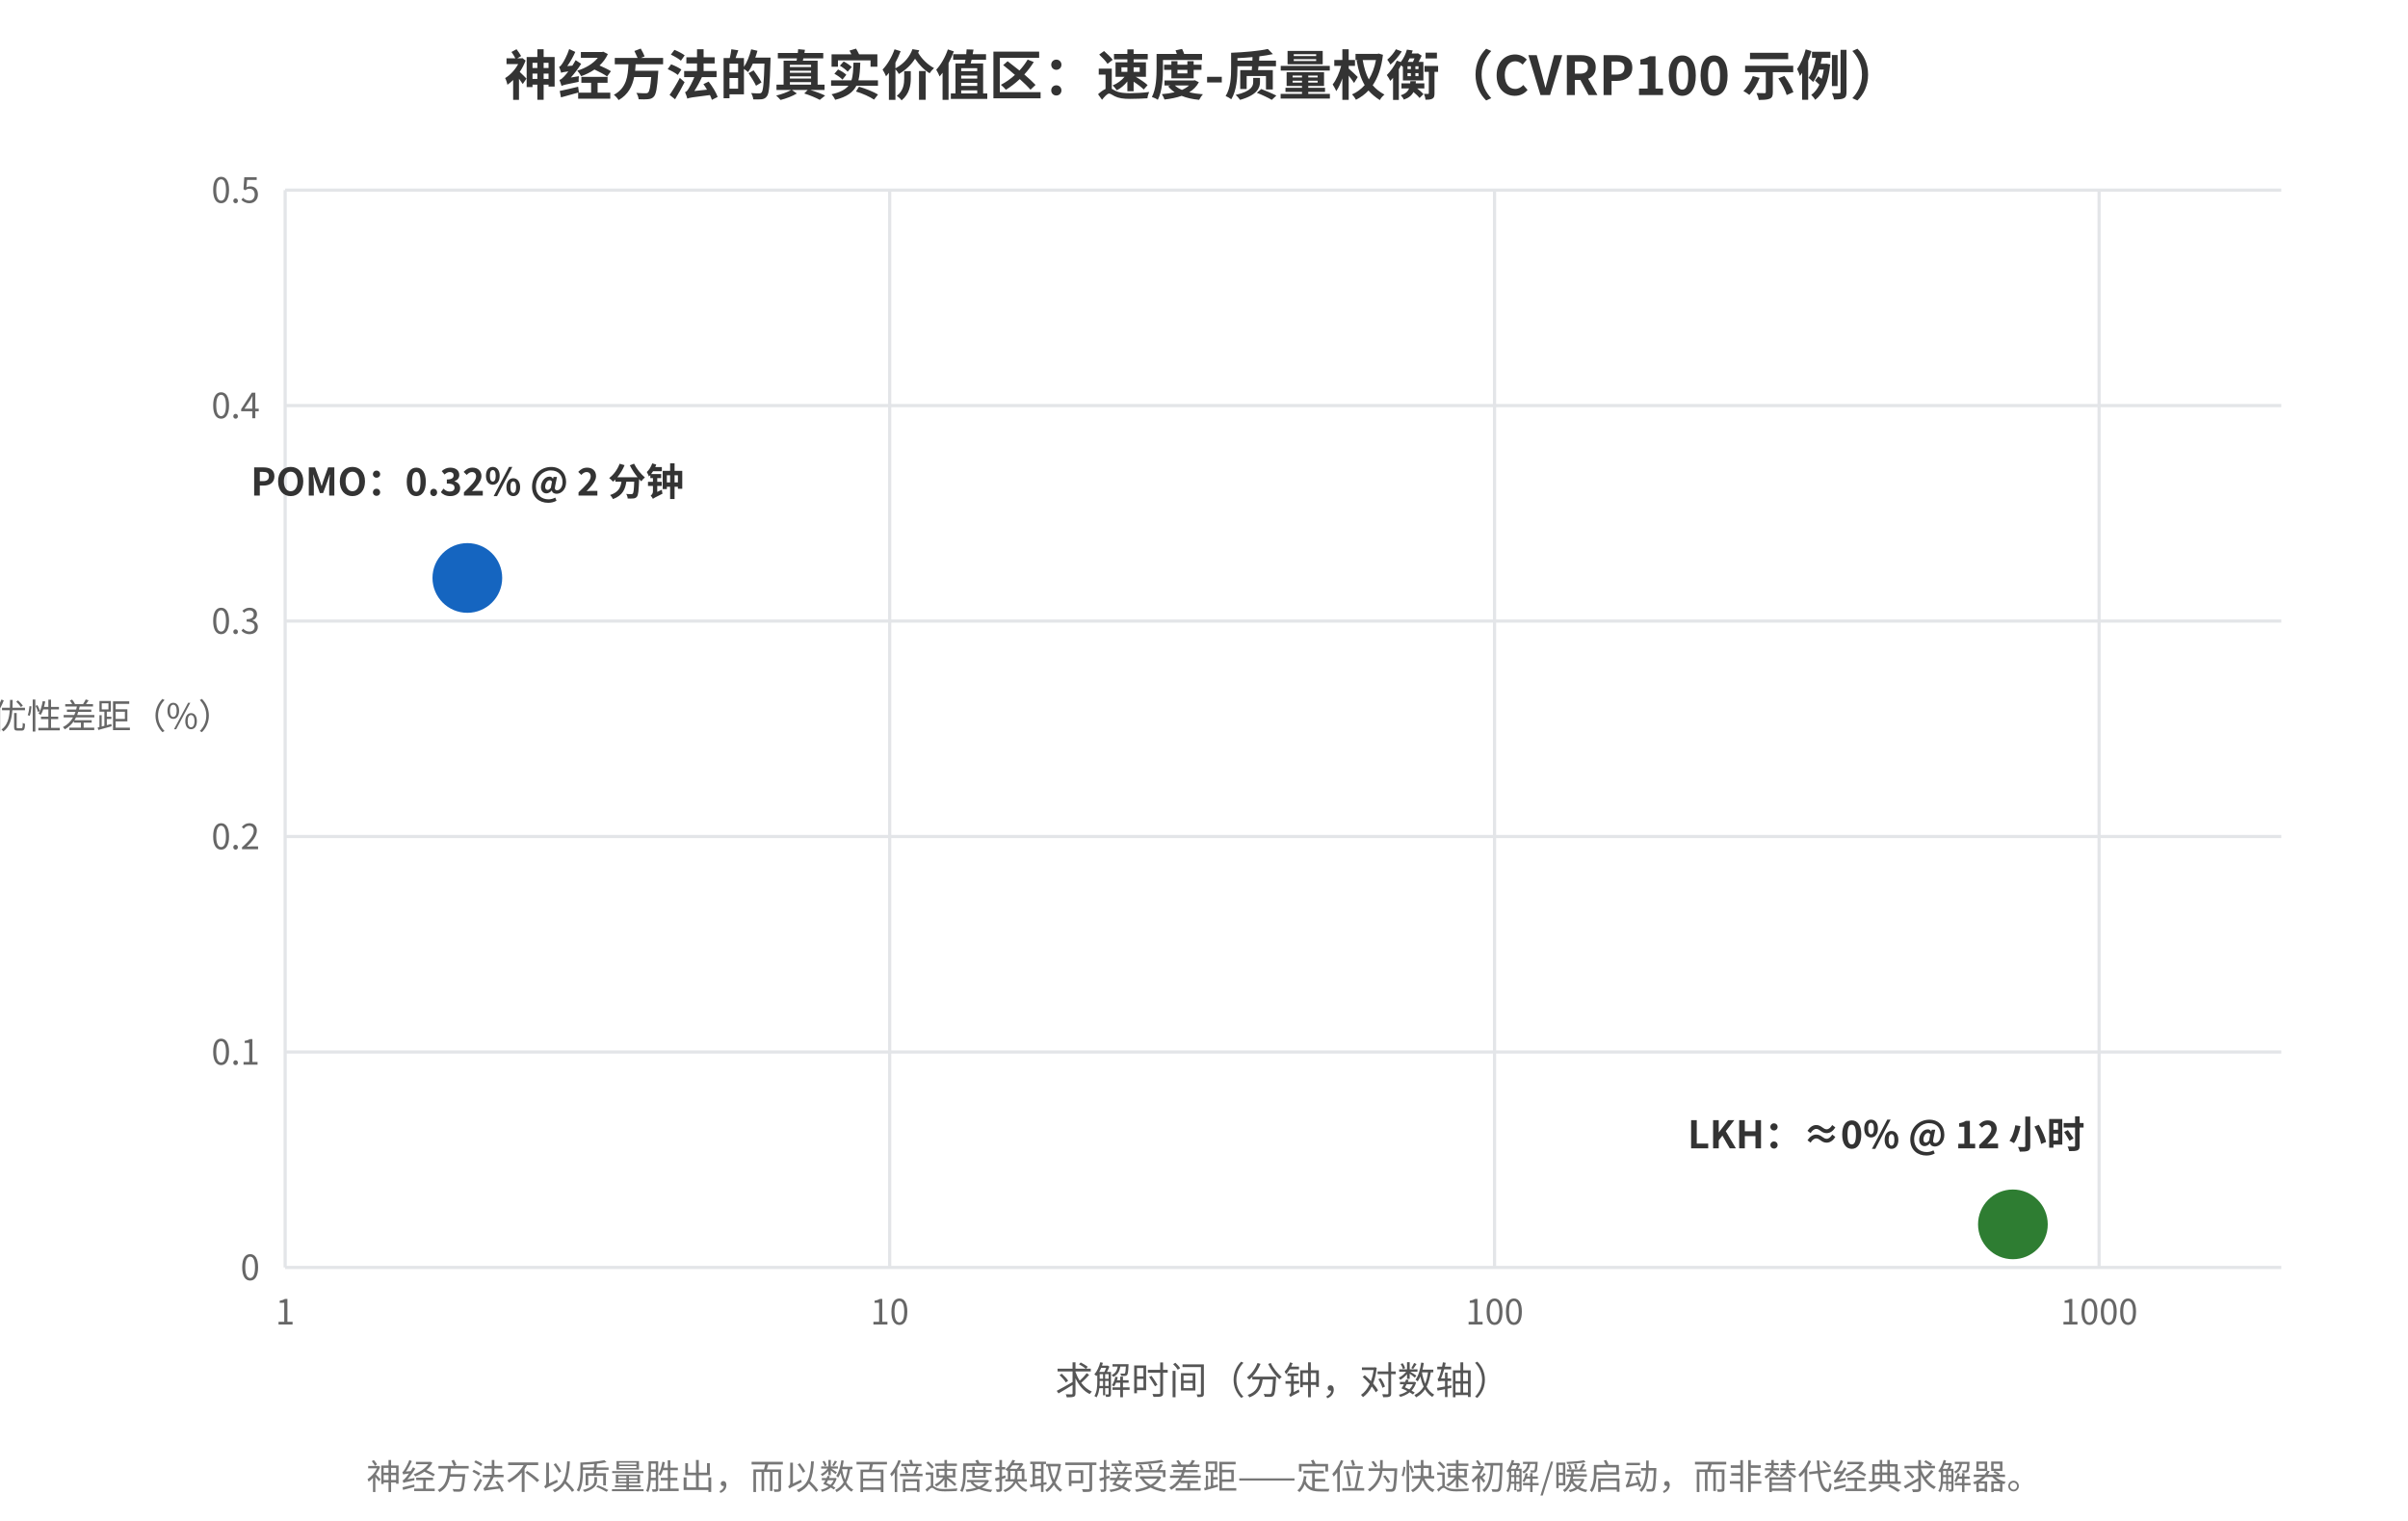
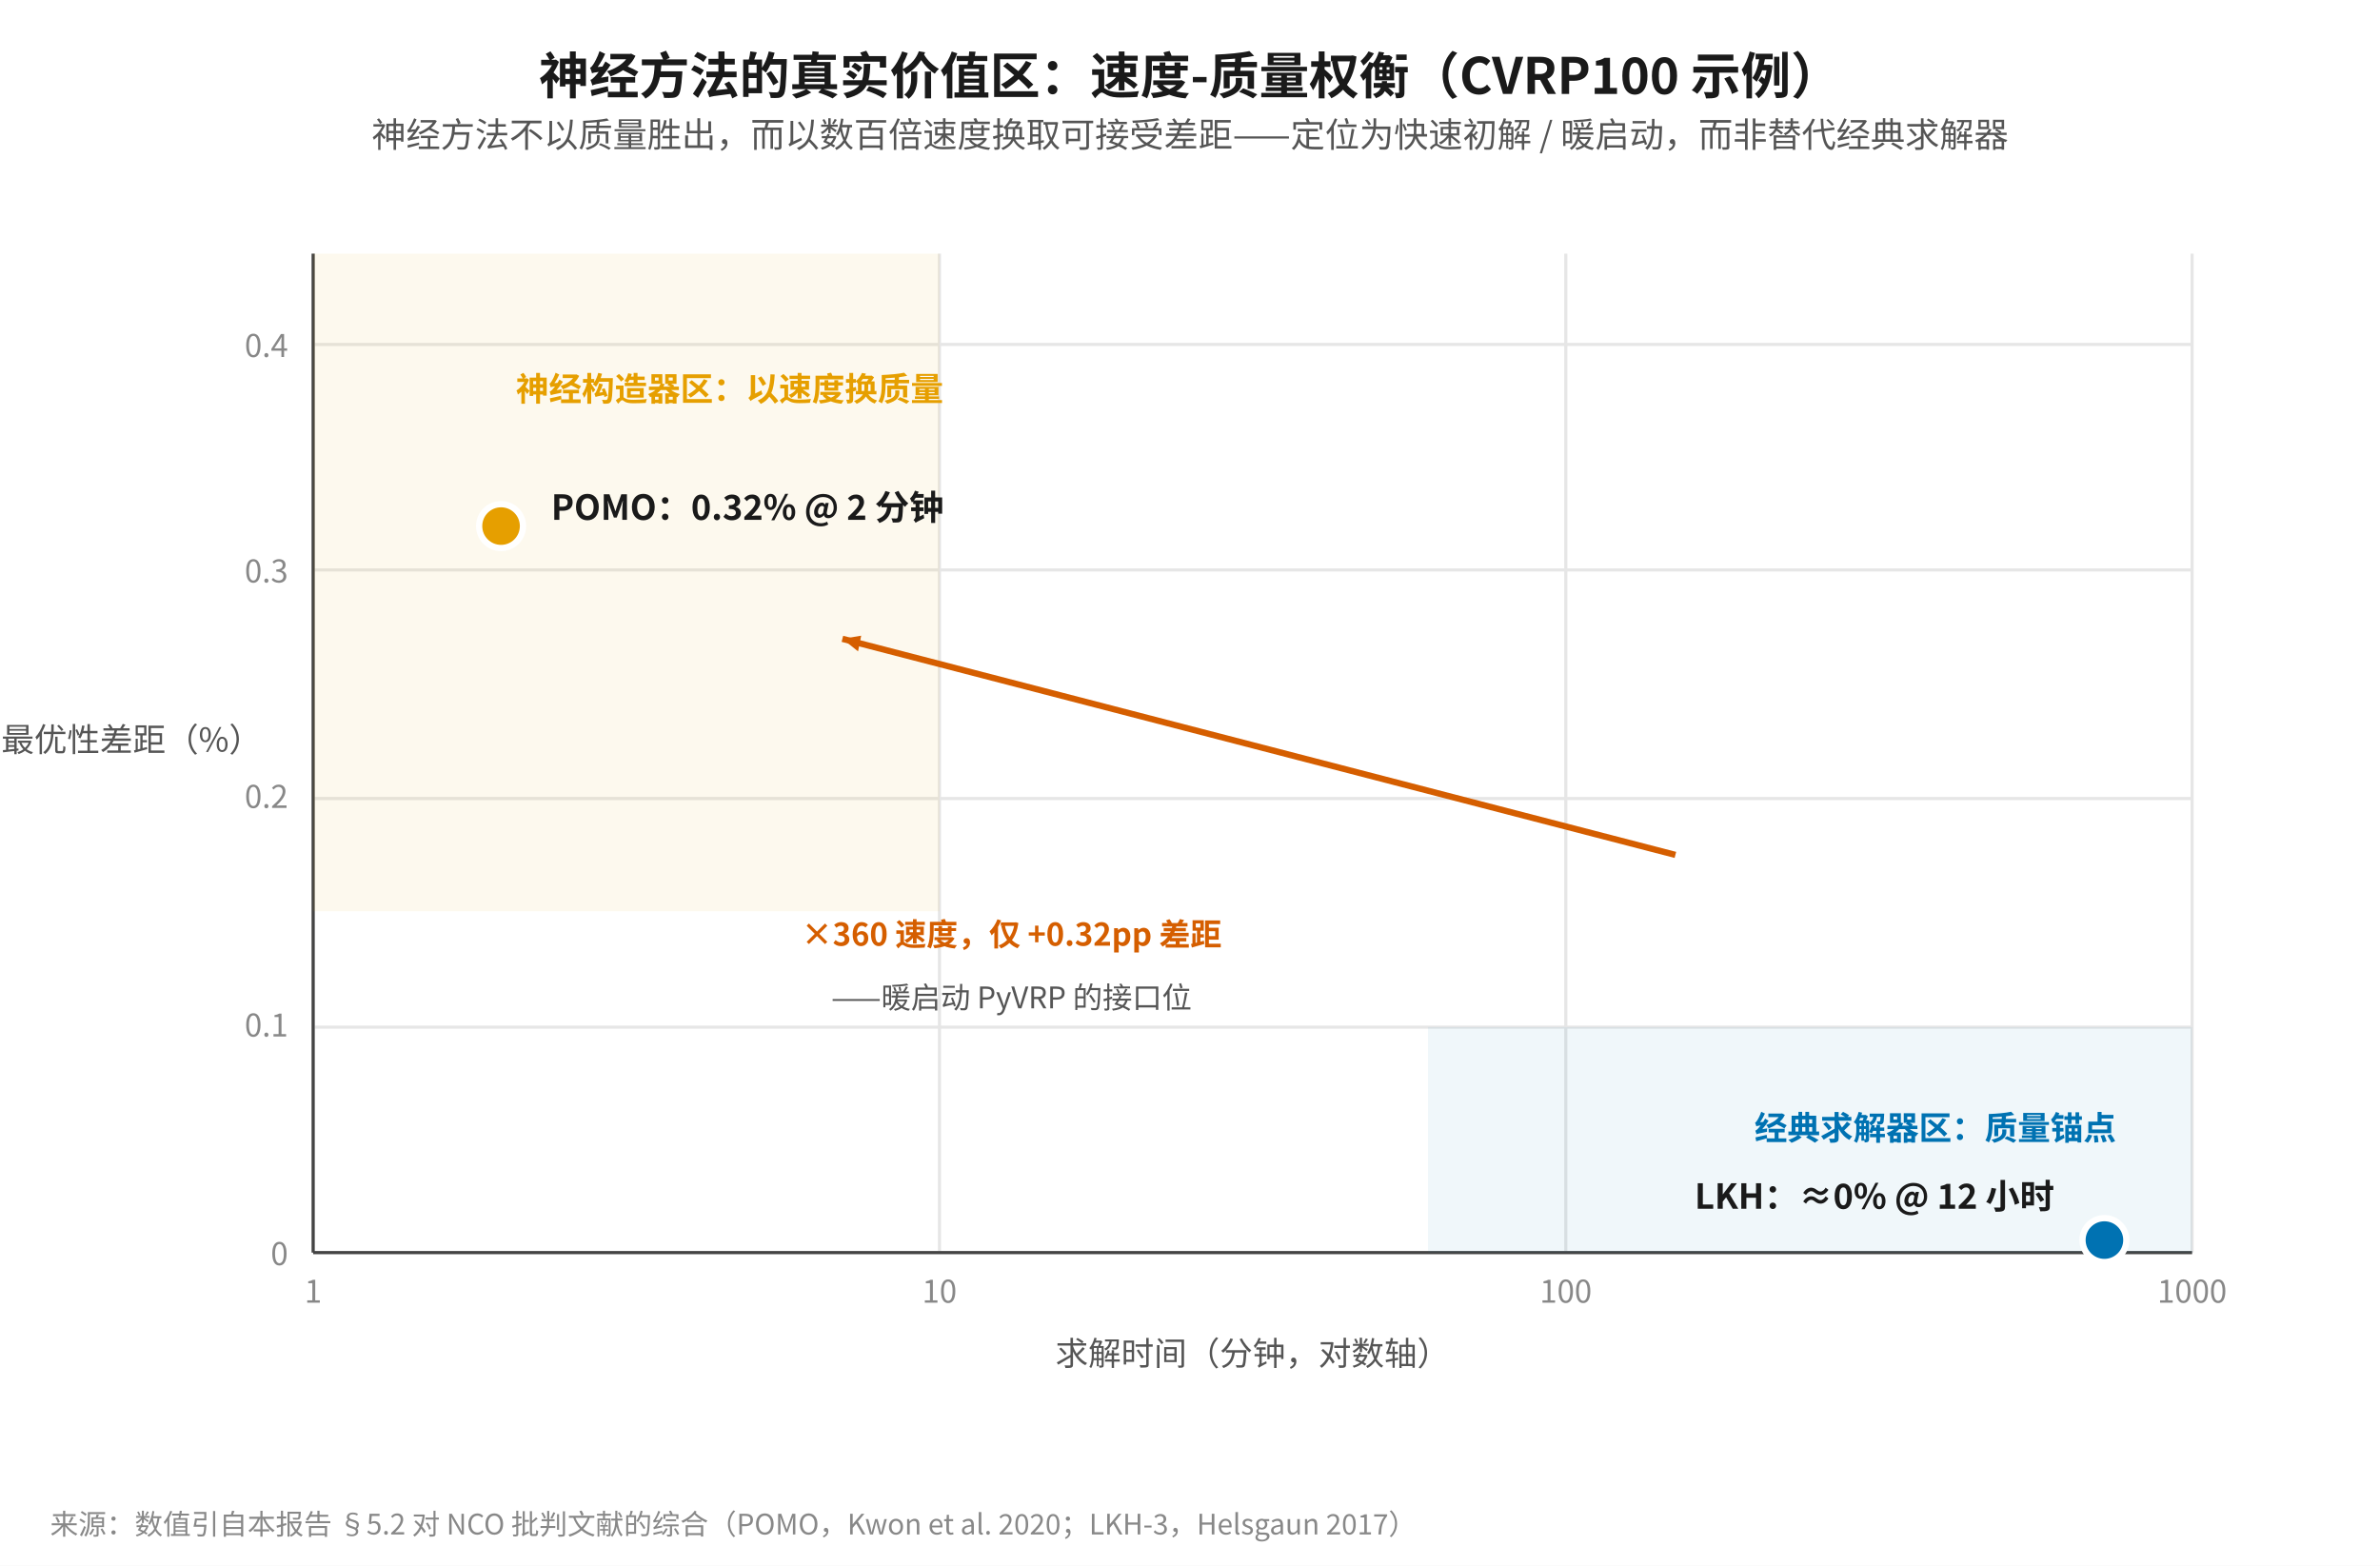
- <svg xmlns="http://www.w3.org/2000/svg" width="760" height="480" viewBox="0 0 760 480">
-   <rect width="760" height="480" fill="#fff" />
-   <text x="380.0" y="30" text-anchor="middle" font-size="17" font-weight="bold" fill="#333" font-family="Noto Sans CJK SC,sans-serif">神经方法的真实价值区：速度-质量权衡（CVRP100 示例）</text>
-   <line x1="90.0" y1="60" x2="90.0" y2="400" stroke="#e3e5e8" />
-   <text x="90.0" y="418.0" text-anchor="middle" font-size="11" fill="#666" font-family="Noto Sans CJK SC,sans-serif">1</text>
-   <line x1="280.8" y1="60" x2="280.8" y2="400" stroke="#e3e5e8" />
-   <text x="280.8" y="418.0" text-anchor="middle" font-size="11" fill="#666" font-family="Noto Sans CJK SC,sans-serif">10</text>
-   <line x1="471.7" y1="60" x2="471.7" y2="400" stroke="#e3e5e8" />
-   <text x="471.7" y="418.0" text-anchor="middle" font-size="11" fill="#666" font-family="Noto Sans CJK SC,sans-serif">100</text>
-   <line x1="662.5" y1="60" x2="662.5" y2="400" stroke="#e3e5e8" />
-   <text x="662.5" y="418.0" text-anchor="middle" font-size="11" fill="#666" font-family="Noto Sans CJK SC,sans-serif">1000</text>
-   <line x1="90" y1="400.0" x2="720" y2="400.0" stroke="#e3e5e8" />
-   <text x="82.0" y="404.0" text-anchor="end" font-size="11" fill="#666" font-family="Noto Sans CJK SC,sans-serif">0</text>
-   <line x1="90" y1="332.0" x2="720" y2="332.0" stroke="#e3e5e8" />
-   <text x="82.0" y="336.0" text-anchor="end" font-size="11" fill="#666" font-family="Noto Sans CJK SC,sans-serif">0.1</text>
-   <line x1="90" y1="264.0" x2="720" y2="264.0" stroke="#e3e5e8" />
-   <text x="82.0" y="268.0" text-anchor="end" font-size="11" fill="#666" font-family="Noto Sans CJK SC,sans-serif">0.2</text>
-   <line x1="90" y1="196.0" x2="720" y2="196.0" stroke="#e3e5e8" />
-   <text x="82.0" y="200.0" text-anchor="end" font-size="11" fill="#666" font-family="Noto Sans CJK SC,sans-serif">0.3</text>
-   <line x1="90" y1="128.0" x2="720" y2="128.0" stroke="#e3e5e8" />
-   <text x="82.0" y="132.0" text-anchor="end" font-size="11" fill="#666" font-family="Noto Sans CJK SC,sans-serif">0.4</text>
-   <line x1="90" y1="60.0" x2="720" y2="60.0" stroke="#e3e5e8" />
-   <text x="82.0" y="64.0" text-anchor="end" font-size="11" fill="#666" font-family="Noto Sans CJK SC,sans-serif">0.5</text>
-   <text x="405.0" y="440.0" text-anchor="middle" font-size="12" fill="#555" font-family="Noto Sans CJK SC,sans-serif">求解时间（分钟，对数轴）</text>
-   <text x="30.0" y="230.0" text-anchor="middle" font-size="11" fill="#666" font-family="Noto Sans CJK SC,sans-serif">最优性差距（%）</text>
-   <circle cx="147.5" cy="182.4" r="11" fill="#1565C0" />
-   <text x="147.5" y="156.4" text-anchor="middle" font-size="12" fill="#333" font-family="Noto Sans CJK SC,sans-serif" font-weight="bold">POMO：0.32% @ 2 分钟</text>
-   <circle cx="635.3" cy="386.4" r="11" fill="#2E7D32" />
-   <text x="595.3" y="362.4" text-anchor="middle" font-size="12" fill="#333" font-family="Noto Sans CJK SC,sans-serif" font-weight="bold">LKH：≈0% @ 12 小时</text>
-   <text x="380.0" y="470.0" text-anchor="middle" font-size="11" fill="#777" font-family="Noto Sans CJK SC,sans-serif">神经方法不以质量胜出，而以数百倍速度换取可接受差距——定位为快速初解/暖启动，而非替代经典求解器。</text>
+ <svg xmlns="http://www.w3.org/2000/svg" width="760" height="500" viewBox="0 0 760 500">
+   <rect width="760" height="500" fill="#fff" />
+   <text x="380" y="30" text-anchor="middle" font-size="16" fill="#1a1a1a" font-weight="700" font-family="Noto Sans CJK SC,Noto Sans,Helvetica,Arial,sans-serif">神经方法的真实价值区：速度-质量权衡（CVRP100 示例）</text>
+   <text x="380" y="47" text-anchor="middle" font-size="11" fill="#555555" font-family="Noto Sans CJK SC,Noto Sans,Helvetica,Arial,sans-serif">神经方法不以质量胜出，而以数百倍速度换取可接受差距——定位为快速初解 / 暖启动，而非替代经典求解器</text>
+   <line x1="100" y1="400" x2="100" y2="81" stroke="#E6E6E6" stroke-width="1" />
+   <text x="100" y="416" text-anchor="middle" font-size="10" fill="#888888" font-family="Noto Sans CJK SC,Noto Sans,Helvetica,Arial,sans-serif">1</text>
+   <line x1="300" y1="400" x2="300" y2="81" stroke="#E6E6E6" stroke-width="1" />
+   <text x="300" y="416" text-anchor="middle" font-size="10" fill="#888888" font-family="Noto Sans CJK SC,Noto Sans,Helvetica,Arial,sans-serif">10</text>
+   <line x1="500" y1="400" x2="500" y2="81" stroke="#E6E6E6" stroke-width="1" />
+   <text x="500" y="416" text-anchor="middle" font-size="10" fill="#888888" font-family="Noto Sans CJK SC,Noto Sans,Helvetica,Arial,sans-serif">100</text>
+   <line x1="700" y1="400" x2="700" y2="81" stroke="#E6E6E6" stroke-width="1" />
+   <text x="700" y="416" text-anchor="middle" font-size="10" fill="#888888" font-family="Noto Sans CJK SC,Noto Sans,Helvetica,Arial,sans-serif">1000</text>
+   <line x1="100" y1="400" x2="700" y2="400" stroke="#E6E6E6" stroke-width="1" />
+   <text x="92" y="404" text-anchor="end" font-size="10" fill="#888888" font-family="Noto Sans CJK SC,Noto Sans,Helvetica,Arial,sans-serif">0</text>
+   <line x1="100" y1="328" x2="700" y2="328" stroke="#E6E6E6" stroke-width="1" />
+   <text x="92" y="331" text-anchor="end" font-size="10" fill="#888888" font-family="Noto Sans CJK SC,Noto Sans,Helvetica,Arial,sans-serif">0.1</text>
+   <line x1="100" y1="255" x2="700" y2="255" stroke="#E6E6E6" stroke-width="1" />
+   <text x="92" y="258" text-anchor="end" font-size="10" fill="#888888" font-family="Noto Sans CJK SC,Noto Sans,Helvetica,Arial,sans-serif">0.2</text>
+   <line x1="100" y1="182" x2="700" y2="182" stroke="#E6E6E6" stroke-width="1" />
+   <text x="92" y="186" text-anchor="end" font-size="10" fill="#888888" font-family="Noto Sans CJK SC,Noto Sans,Helvetica,Arial,sans-serif">0.3</text>
+   <line x1="100" y1="110" x2="700" y2="110" stroke="#E6E6E6" stroke-width="1" />
+   <text x="92" y="114" text-anchor="end" font-size="10" fill="#888888" font-family="Noto Sans CJK SC,Noto Sans,Helvetica,Arial,sans-serif">0.4</text>
+   <line x1="100" y1="400" x2="100" y2="81" stroke="#444444" stroke-width="1" />
+   <line x1="100" y1="400" x2="700" y2="400" stroke="#444444" stroke-width="1" />
+   <text x="400" y="436" text-anchor="middle" font-size="10.5" fill="#555555" font-family="Noto Sans CJK SC,Noto Sans,Helvetica,Arial,sans-serif">求解时间（分钟，对数轴）</text>
+   <text x="42" y="240" text-anchor="middle" font-size="10.5" fill="#555555" font-family="Noto Sans CJK SC,Noto Sans,Helvetica,Arial,sans-serif">最优性差距（%）</text>
+   <rect x="100" y="81" width="200" height="210" fill="#E69F00" opacity="0.07" />
+   <rect x="456" y="328" width="244" height="72" fill="#0072B2" opacity="0.06" />
+   <text x="233" y="128" text-anchor="middle" font-size="10.5" fill="#E69F00" font-weight="700" font-family="Noto Sans CJK SC,Noto Sans,Helvetica,Arial,sans-serif">神经构造器区：以速度换质量</text>
+   <text x="618" y="364" text-anchor="middle" font-size="10.5" fill="#0072B2" font-weight="700" font-family="Noto Sans CJK SC,Noto Sans,Helvetica,Arial,sans-serif">经典求解器区：质量锚点</text>
+   <circle cx="160" cy="168" r="7" fill="#E69F00" stroke="#fff" stroke-width="2" />
+   <text x="176" y="166" text-anchor="start" font-size="11" fill="#1a1a1a" font-weight="700" font-family="Noto Sans CJK SC,Noto Sans,Helvetica,Arial,sans-serif">POMO：0.32% @ 2 分钟</text>
+   <circle cx="672" cy="396" r="7" fill="#0072B2" stroke="#fff" stroke-width="2" />
+   <text x="656" y="386" text-anchor="end" font-size="11" fill="#1a1a1a" font-weight="700" font-family="Noto Sans CJK SC,Noto Sans,Helvetica,Arial,sans-serif">LKH：≈0% @ 12 小时</text>
+   <line x1="535" y1="273" x2="269" y2="204" stroke="#D55E00" stroke-width="2" />
+   <polygon points="269,204 275,203 274,208" fill="#D55E00" opacity="1" />
+   <text x="323" y="302" text-anchor="middle" font-size="10" fill="#D55E00" font-weight="700" font-family="Noto Sans CJK SC,Noto Sans,Helvetica,Arial,sans-serif">×360 速度，仅 +0.32pp 差距</text>
+   <text x="323" y="322" text-anchor="middle" font-size="9.5" fill="#555555" font-family="Noto Sans CJK SC,Noto Sans,Helvetica,Arial,sans-serif">——暖启动 PyVRP 的接口位</text>
+   <text x="16" y="490" text-anchor="start" font-size="9" fill="#888888" font-family="Noto Sans CJK SC,Noto Sans,Helvetica,Arial,sans-serif">来源：数值引自本报告 §5.2 对 NCO 批判文献的综合（POMO，Kwon et al. 2020；LKH-3，Helsgaun 2017）</text>
</svg>
